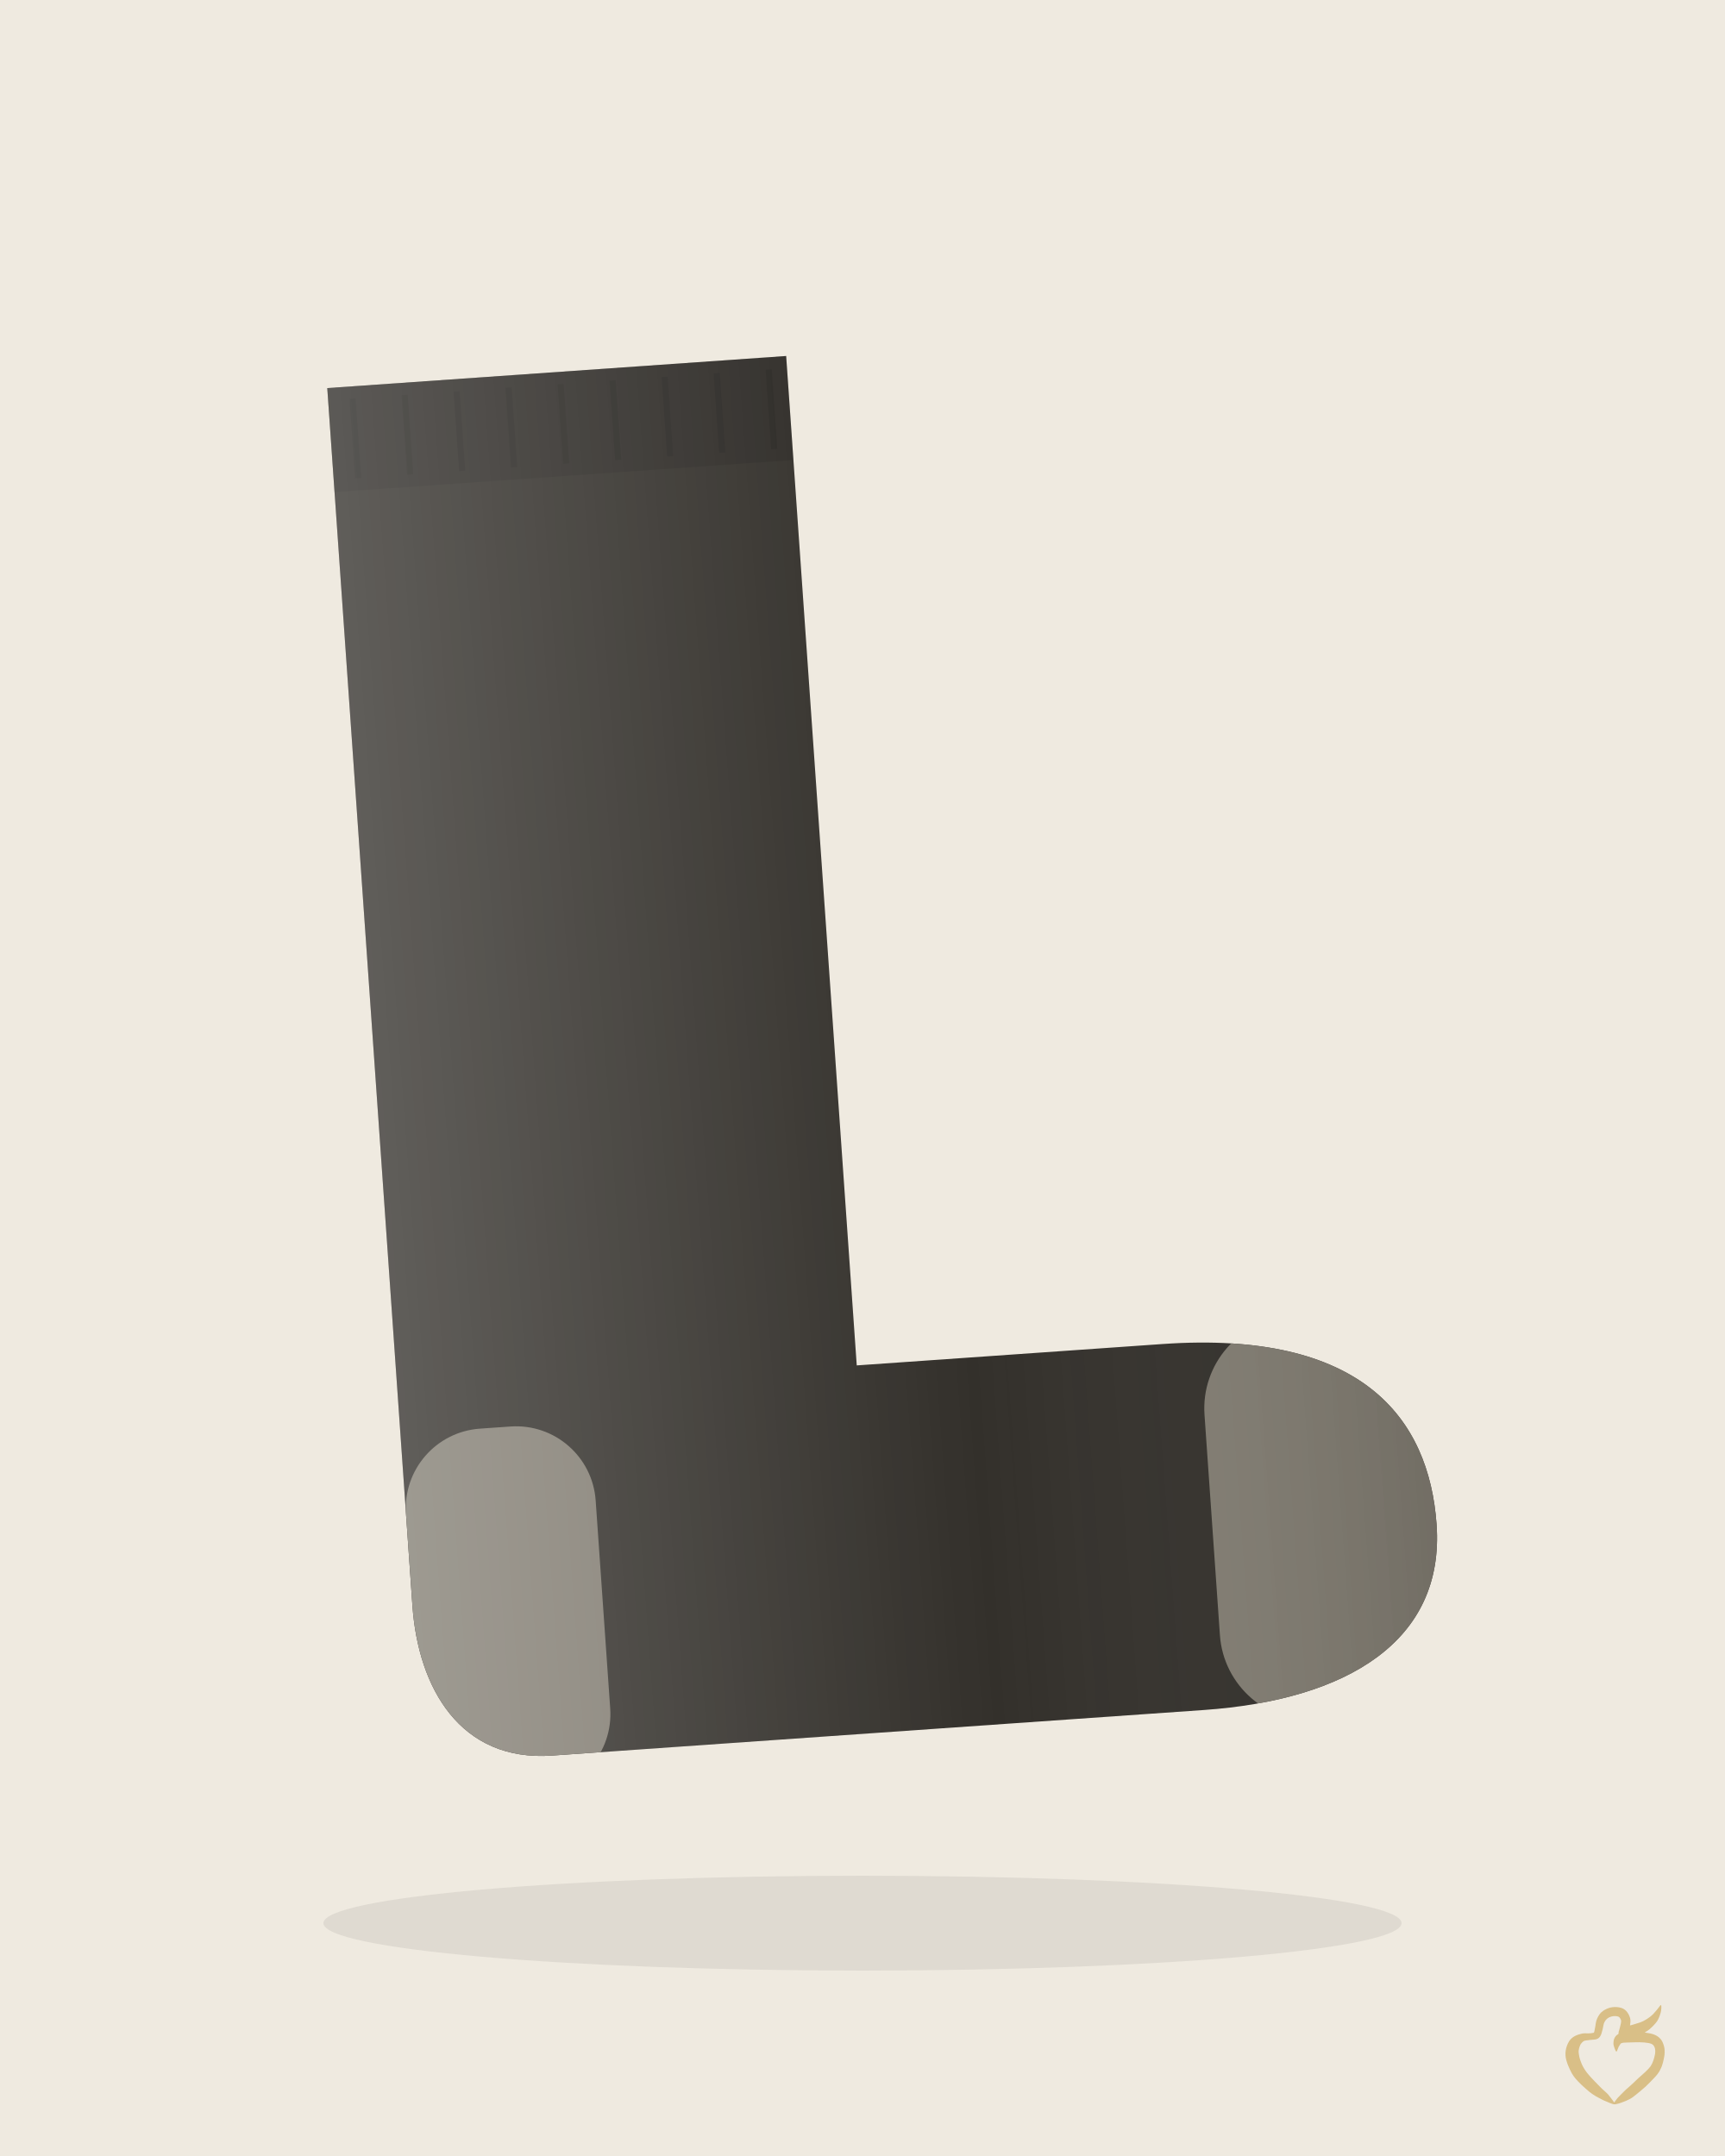
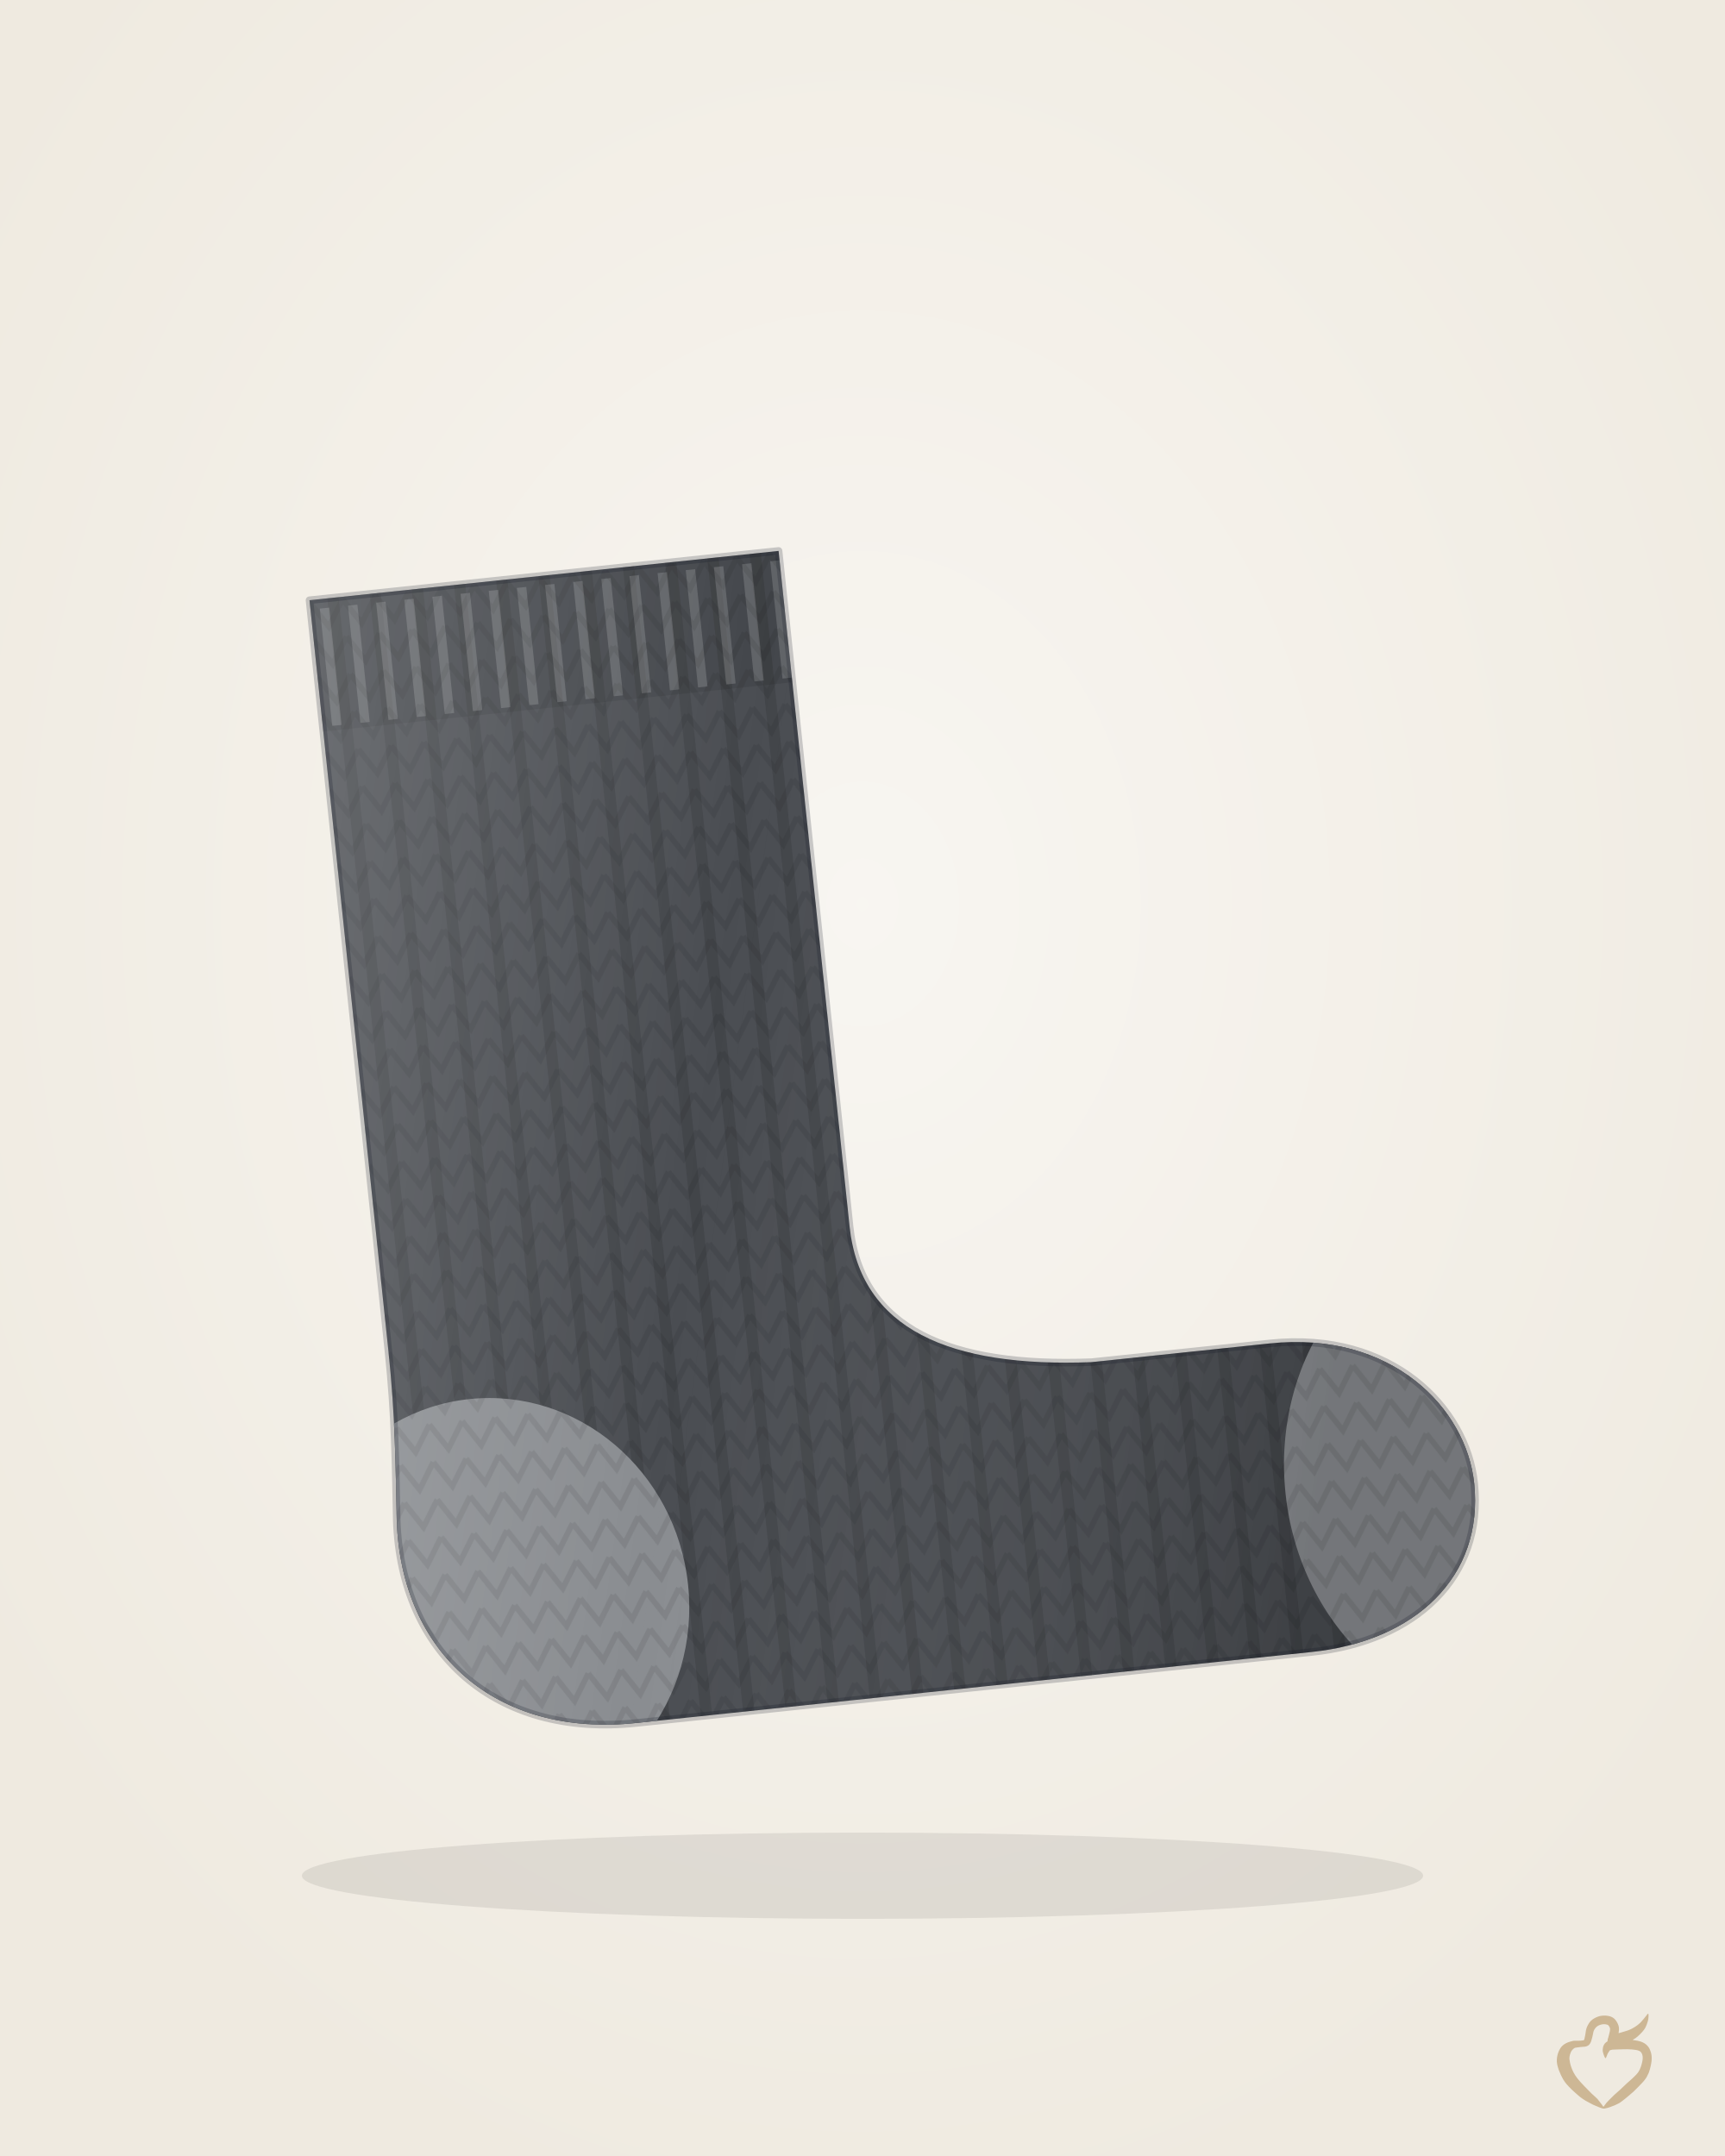
<svg xmlns="http://www.w3.org/2000/svg" viewBox="0 0 800 1000" role="img">
+   <defs>
+     <radialGradient id="light" cx=".5" cy=".42" r=".62">
+       <stop offset="0" stop-color="#fff" stop-opacity=".55" />
+       <stop offset="1" stop-color="#fff" stop-opacity="0" />
+     </radialGradient>
+   </defs>
  <rect width="800" height="1000" fill="#efeae0" />
-   <ellipse cx="400" cy="892" rx="250" ry="22" fill="#000" fill-opacity=".07" />
-   <g transform="translate(151.7778 180) rotate(-4) scale(1.422222)">
+   <rect width="800" height="1000" fill="url(#light)" />
+   <ellipse cx="400" cy="870" rx="260" ry="20" fill="#000" fill-opacity=".08" />
+   <g transform="rotate(-6 400 500) translate(168.1 130.3) scale(2.1875 2.1875)">
    <defs>
-       <clipPath id="c-wool-crew-classic-0">
-         <path d="M0 0H150V330H250C315 330 335 360 335 395C335 433 302 450 255 450H42C12 450 0 425 0 398Z" />
+       <clipPath id="c-wool-crew-classic-a">
+         <path d="M0 56H100V200C100 222 118 232 148 234H186C212 234 226 252 226 268C226 288 210 300 188 300H44C14 300 -4 280 -2 252C-1 240 0 230 0 216Z" />
      </clipPath>
-       <linearGradient id="s-wool-crew-classic-0" x1="0" x2="1">
-         <stop offset="0" stop-color="#fff" stop-opacity=".22" />
-         <stop offset=".55" stop-color="#fff" stop-opacity="0" />
-         <stop offset="1" stop-color="#000" stop-opacity=".14" />
+       <pattern id="k-wool-crew-classic-a" width="7" height="8" patternUnits="userSpaceOnUse">
+         <path d="M0 0.5L3.5 6L7 0.5" fill="none" stroke="#000" stroke-opacity=".075" stroke-width="1.2" />
+       </pattern>
+       <linearGradient id="g-wool-crew-classic-a" x1="0" x2="1" y1="0" y2="0.25">
+         <stop offset="0" stop-color="#fff" stop-opacity=".2" />
+         <stop offset=".42" stop-color="#fff" stop-opacity="0" />
+         <stop offset="1" stop-color="#000" stop-opacity=".16" />
      </linearGradient>
    </defs>
-     <path d="M0 0H150V330H250C315 330 335 360 335 395C335 433 302 450 255 450H42C12 450 0 425 0 398Z" fill="#33302b" />
-     <g clip-path="url(#c-wool-crew-classic-0)">
-       <rect x="0" y="0" width="150" height="34" fill="#000" fill-opacity=".10" />
-       <path d="M8 4V30" stroke="#000" stroke-opacity=".10" stroke-width="2" />
-       <path d="M25 4V30" stroke="#000" stroke-opacity=".10" stroke-width="2" />
-       <path d="M42 4V30" stroke="#000" stroke-opacity=".10" stroke-width="2" />
-       <path d="M59 4V30" stroke="#000" stroke-opacity=".10" stroke-width="2" />
-       <path d="M76 4V30" stroke="#000" stroke-opacity=".10" stroke-width="2" />
-       <path d="M93 4V30" stroke="#000" stroke-opacity=".10" stroke-width="2" />
-       <path d="M110 4V30" stroke="#000" stroke-opacity=".10" stroke-width="2" />
-       <path d="M127 4V30" stroke="#000" stroke-opacity=".10" stroke-width="2" />
-       <path d="M144 4V30" stroke="#000" stroke-opacity=".10" stroke-width="2" />
-       <rect x="0" y="342" width="62" height="120" rx="26" fill="#8b857a" fill-opacity=".9" />
-       <rect x="262" y="324" width="90" height="132" rx="30" fill="#8b857a" fill-opacity=".9" />
-       <rect x="0" y="0" width="340" height="450" fill="url(#s-wool-crew-classic-0)" />
+     <path d="M0 56H100V200C100 222 118 232 148 234H186C212 234 226 252 226 268C226 288 210 300 188 300H44C14 300 -4 280 -2 252C-1 240 0 230 0 216Z" fill="#4a4d52" />
+     <g clip-path="url(#c-wool-crew-classic-a)">
+       <path d="M-4 56V304" stroke="#000" stroke-opacity=".11" stroke-width="2.4" />
+       <path d="M5 56V304" stroke="#000" stroke-opacity=".11" stroke-width="2.4" />
+       <path d="M14 56V304" stroke="#000" stroke-opacity=".11" stroke-width="2.4" />
+       <path d="M23 56V304" stroke="#000" stroke-opacity=".11" stroke-width="2.4" />
+       <path d="M32 56V304" stroke="#000" stroke-opacity=".11" stroke-width="2.4" />
+       <path d="M41 56V304" stroke="#000" stroke-opacity=".11" stroke-width="2.4" />
+       <path d="M50 56V304" stroke="#000" stroke-opacity=".11" stroke-width="2.4" />
+       <path d="M59 56V304" stroke="#000" stroke-opacity=".11" stroke-width="2.4" />
+       <path d="M68 56V304" stroke="#000" stroke-opacity=".11" stroke-width="2.4" />
+       <path d="M77 56V304" stroke="#000" stroke-opacity=".11" stroke-width="2.4" />
+       <path d="M86 56V304" stroke="#000" stroke-opacity=".11" stroke-width="2.4" />
+       <path d="M95 56V304" stroke="#000" stroke-opacity=".11" stroke-width="2.4" />
+       <path d="M104 56V304" stroke="#000" stroke-opacity=".11" stroke-width="2.4" />
+       <path d="M113 56V304" stroke="#000" stroke-opacity=".11" stroke-width="2.4" />
+       <path d="M122 56V304" stroke="#000" stroke-opacity=".11" stroke-width="2.4" />
+       <path d="M131 56V304" stroke="#000" stroke-opacity=".11" stroke-width="2.4" />
+       <path d="M140 56V304" stroke="#000" stroke-opacity=".11" stroke-width="2.4" />
+       <path d="M149 56V304" stroke="#000" stroke-opacity=".11" stroke-width="2.4" />
+       <path d="M158 56V304" stroke="#000" stroke-opacity=".11" stroke-width="2.4" />
+       <path d="M167 56V304" stroke="#000" stroke-opacity=".11" stroke-width="2.4" />
+       <path d="M176 56V304" stroke="#000" stroke-opacity=".11" stroke-width="2.4" />
+       <path d="M185 56V304" stroke="#000" stroke-opacity=".11" stroke-width="2.4" />
+       <path d="M194 56V304" stroke="#000" stroke-opacity=".11" stroke-width="2.4" />
+       <path d="M203 56V304" stroke="#000" stroke-opacity=".11" stroke-width="2.4" />
+       <path d="M212 56V304" stroke="#000" stroke-opacity=".11" stroke-width="2.4" />
+       <path d="M221 56V304" stroke="#000" stroke-opacity=".11" stroke-width="2.4" />
+       <path d="M230 56V304" stroke="#000" stroke-opacity=".11" stroke-width="2.4" />
+       <rect x="-10" y="56" width="120" height="28" fill="#000" fill-opacity=".09" />
+       <path d="M3 58V83" stroke="#fff" stroke-opacity=".16" stroke-width="2" />
+       <path d="M9 58V83" stroke="#fff" stroke-opacity=".16" stroke-width="2" />
+       <path d="M15 58V83" stroke="#fff" stroke-opacity=".16" stroke-width="2" />
+       <path d="M21 58V83" stroke="#fff" stroke-opacity=".16" stroke-width="2" />
+       <path d="M27 58V83" stroke="#fff" stroke-opacity=".16" stroke-width="2" />
+       <path d="M33 58V83" stroke="#fff" stroke-opacity=".16" stroke-width="2" />
+       <path d="M39 58V83" stroke="#fff" stroke-opacity=".16" stroke-width="2" />
+       <path d="M45 58V83" stroke="#fff" stroke-opacity=".16" stroke-width="2" />
+       <path d="M51 58V83" stroke="#fff" stroke-opacity=".16" stroke-width="2" />
+       <path d="M57 58V83" stroke="#fff" stroke-opacity=".16" stroke-width="2" />
+       <path d="M63 58V83" stroke="#fff" stroke-opacity=".16" stroke-width="2" />
+       <path d="M69 58V83" stroke="#fff" stroke-opacity=".16" stroke-width="2" />
+       <path d="M75 58V83" stroke="#fff" stroke-opacity=".16" stroke-width="2" />
+       <path d="M81 58V83" stroke="#fff" stroke-opacity=".16" stroke-width="2" />
+       <path d="M87 58V83" stroke="#fff" stroke-opacity=".16" stroke-width="2" />
+       <path d="M93 58V83" stroke="#fff" stroke-opacity=".16" stroke-width="2" />
+       <path d="M99 58V83" stroke="#fff" stroke-opacity=".16" stroke-width="2" />
+       <ellipse cx="16" cy="272" rx="42" ry="44" fill="#8a8d91" />
+       <ellipse cx="232" cy="266" rx="46" ry="52" fill="#8a8d91" />
+       <rect x="-30" y="26" width="290" height="284" fill="url(#k-wool-crew-classic-a)" />
+       <rect x="-6" y="56" width="236" height="248" fill="url(#g-wool-crew-classic-a)" />
    </g>
+     <path d="M0 56H100V200C100 222 118 232 148 234H186C212 234 226 252 226 268C226 288 210 300 188 300H44C14 300 -4 280 -2 252C-1 240 0 230 0 216Z" fill="none" stroke="#0b1220" stroke-opacity=".2" stroke-width="1.6" stroke-linejoin="round" />
  </g>
-   <g transform="translate(726 930) scale(0.071)" fill="#c9a24b" fill-opacity=".6" fill-rule="evenodd">
+   <g transform="translate(722 934) scale(0.0679)" fill="#b08d57" fill-opacity=".55" fill-rule="evenodd">
    <path d="M313.3 647.4C311.0 646.9 308.1 646.0 306.8 645.5C305.6 645.0 303.2 644.3 301.6 643.8C300.0 643.4 296.8 642.2 294.5 641.2C292.1 640.2 289.6 639.2 288.8 639.0C288.1 638.8 285.7 637.8 283.5 636.8C281.3 635.8 277.7 634.2 275.5 633.3C273.3 632.5 269.8 631.0 267.7 630.1C265.6 629.2 263.5 628.3 263.0 628.2C262.6 628.0 260.6 627.2 258.5 626.3C256.5 625.4 253.5 624.1 251.8 623.4C250.2 622.8 247.9 621.8 246.8 621.2C237.4 616.1 233.8 614.2 221.8 608.0C214.9 604.5 204.9 599.1 197.8 595.1C187.1 589.0 164.2 573.5 158.7 568.4C157.5 567.4 154.2 564.5 151.3 562.2C148.5 559.8 144.8 556.6 143.2 555.1C141.5 553.7 138.5 551.1 136.4 549.4C132.1 545.9 128.5 542.8 124.2 538.6C122.5 537.0 119.7 534.5 118.0 533.0C97.5 515.1 66.5 482.6 56.3 468.2C52.9 463.4 46.8 454.2 45.5 451.8C45.0 450.9 43.5 448.5 42.2 446.5C35.7 436.2 20.2 403.1 15.0 388.3C13.5 384.0 12.0 379.8 11.6 378.9C11.0 377.4 7.5 365.4 5.1 357.0C-5.6 318.5 1.1 274.3 23.3 237.5C37.0 214.8 62.1 198.1 94.5 190.0C97.4 189.2 100.6 188.4 101.5 188.0C103.6 187.3 109.7 185.9 114.5 185.1C118.5 184.5 128.9 184.3 148.5 184.7C157.7 184.8 158.9 184.8 163.2 184.1C165.7 183.7 170.6 183.0 174.0 182.7C187.9 181.2 187.1 182.3 191.5 158.2C192.1 154.7 193.4 148.3 194.3 144.0C195.2 139.7 196.1 134.7 196.3 132.8C198.8 109.7 202.4 97.0 211.9 78.2C216.5 69.0 223.8 58.3 230.8 50.5C233.0 48.1 242.4 40.2 246.2 37.7C278.1 16.2 310.9 8.9 348.7 14.7C380.4 19.6 400.8 35.4 415.8 67.0C425.1 86.6 426.8 101.6 422.7 126.0C422.3 128.1 421.9 130.2 421.8 130.8C421.4 133.4 422.9 133.3 432.8 130.3C435.8 129.4 445.1 126.6 453.7 124.1C485.2 115.0 493.6 111.9 513.1 102.1C522.7 97.3 542.0 85.2 548.6 79.8C551.6 77.4 554.0 75.5 557.7 72.7C563.0 68.6 568.5 63.7 572.5 59.6C578.9 53.0 581.1 50.5 591.0 38.5C592.1 37.2 593.8 35.2 594.8 34.0C598.1 30.2 607.0 19.0 609.0 16.2C618.7 2.3 622.7 -1.6 624.8 0.5C628.1 3.8 626.5 35.2 622.3 49.0C616.0 69.8 612.4 79.7 607.3 89.8C605.2 93.9 603.2 97.7 602.8 98.4C602.4 99.0 601.3 101.0 600.3 102.7C599.4 104.4 597.0 107.9 595.0 110.3C593.1 112.8 590.4 116.3 589.0 118.0C579.0 130.9 549.2 159.5 539.7 165.2C538.3 166.1 534.8 168.3 532.0 170.2C529.2 172.1 525.2 174.5 523.1 175.6C516.3 179.4 516.5 179.5 528.8 181.2C539.3 182.6 549.2 184.1 551.5 184.8C552.4 185.1 556.5 186.1 560.7 187.0C599.5 195.9 626.7 218.5 638.1 251.2C639.0 253.6 640.5 257.9 641.5 260.8C643.5 266.8 645.7 275.8 646.5 281.7C648.1 294.3 648.1 294.2 647.9 307.8C647.7 321.5 647.2 326.3 645.0 337.7C644.7 339.6 644.1 342.7 643.8 344.7C643.5 346.6 643.0 349.2 642.7 350.5C642.3 351.8 641.8 354.2 641.5 355.8C639.5 367.1 633.6 388.7 630.0 397.7C628.9 400.5 627.5 404.3 626.8 406.2C625.2 410.5 617.3 426.7 614.8 430.5C613.8 432.2 612.2 434.8 611.3 436.5C610.3 438.2 608.4 441.2 606.8 443.2C605.3 445.2 603.5 447.8 602.7 448.9C601.9 450.1 600.1 452.5 598.6 454.3C597.1 456.0 594.9 458.7 593.7 460.2C592.5 461.6 590.7 463.7 589.7 464.8C588.6 465.9 586.7 468.2 585.3 469.8C581.7 474.2 558.1 498.8 552.2 504.3C546.1 510.1 528.1 527.7 526.1 529.9C524.9 531.3 522.8 533.2 521.5 534.3C518.0 537.1 510.7 543.4 506.7 547.0C504.7 548.8 502.3 550.9 501.3 551.7C500.3 552.5 498.2 554.4 496.5 555.8C493.3 558.7 489.0 562.3 480.7 569.1C477.8 571.4 475.3 573.5 475.0 573.8C474.7 574.2 472.6 575.9 470.3 577.7C465.9 581.2 461.1 585.0 457.7 587.8C456.5 588.7 453.9 590.8 451.8 592.3C449.8 593.9 446.9 596.1 445.5 597.2C434.8 605.6 430.8 608.3 420.6 613.7C414.1 617.1 399.5 624.0 395.3 625.7C393.8 626.3 390.6 627.6 388.2 628.5C383.6 630.4 368.5 636.1 362.2 638.4C360.2 639.1 356.2 640.4 353.5 641.2C350.8 642.0 346.4 643.2 343.9 644.0C329.0 648.4 321.7 649.2 313.3 647.4ZM319.4 635.1C319.7 634.8 321.4 632.4 323.2 629.8C334.6 613.3 343.8 602.5 357.5 589.4C366.6 580.6 384.2 563.0 387.6 559.4C389.1 557.7 391.9 555.0 393.8 553.4C395.6 551.8 398.5 549.3 400.1 547.8C401.8 546.3 404.2 544.2 405.5 543.1C406.8 542.1 410.6 538.8 413.8 535.8C417.1 532.9 421.1 529.4 422.6 528.0C424.2 526.7 426.8 524.3 428.4 522.9C429.9 521.4 433.6 518.0 436.5 515.3C446.8 505.9 464.0 489.6 464.0 489.3C464.0 489.2 466.6 486.7 469.7 483.8C472.9 480.9 477.2 476.8 479.3 474.8C481.4 472.8 484.4 470.2 485.9 469.0C488.6 466.8 494.9 461.2 499.2 457.3C500.4 456.1 503.1 453.8 505.0 452.1C508.7 449.0 510.6 447.3 521.1 437.4C537.2 422.3 550.6 408.0 555.9 400.1C558.9 395.7 564.5 386.0 566.2 382.2C568.8 376.6 573.2 365.6 574.0 362.8C574.4 361.6 575.3 358.8 576.0 356.7C576.7 354.6 578.1 349.9 579.0 346.3C579.9 342.8 581.3 337.7 582.0 335.0C593.0 294.0 584.8 262.3 560.8 252.9C540.4 244.8 496.3 241.2 446.3 243.3C429.0 244.1 419.7 244.4 403.7 244.6C380.5 245.1 375.7 245.6 368.1 248.2C360.4 250.9 360.0 251.3 354.2 261.8C353.3 263.5 351.9 265.7 351.0 266.8C348.3 270.3 345.0 277.5 342.2 286.0C338.7 296.6 334.8 304.0 332.7 304.0C329.1 304.0 319.3 280.8 314.5 260.9C312.4 252.1 313.9 232.8 317.6 222.2C322.3 208.6 332.2 196.5 343.5 190.6C346.8 188.9 346.6 189.5 346.8 182.7C347.0 175.9 348.2 170.7 350.6 165.9C351.0 165.0 351.6 162.9 351.9 161.2C352.5 157.1 353.4 153.9 355.5 147.5C360.1 133.6 364.4 110.5 363.9 102.7C363.5 96.8 357.3 84.5 352.3 79.7C343.7 71.3 319.0 69.1 299.5 74.9C279.5 80.8 264.7 92.3 256.8 108.1C256.1 109.4 255.2 111.0 254.8 111.7C251.9 116.3 249.4 124.6 248.0 133.8C247.2 139.8 243.6 156.4 242.6 159.7C241.3 163.2 240.1 167.5 239.5 170.2C230.1 211.7 215.3 225.2 178.0 226.3C168.2 226.7 166.5 226.8 159.9 227.8C156.0 228.5 151.1 229.2 149.1 229.3C147.1 229.5 144.5 229.8 143.2 230.0C141.9 230.2 139.7 230.4 138.3 230.5C134.8 230.8 126.8 232.2 124.1 233.0C115.3 235.7 98.9 253.0 95.8 263.0C95.3 264.6 94.3 267.3 93.5 269.2C86.7 285.2 84.4 303.9 87.3 318.0C87.9 320.9 88.6 325.0 88.9 327.2C89.1 329.4 89.8 333.0 90.3 335.3C90.9 337.6 91.4 340.3 91.7 341.4C91.9 342.4 92.5 344.8 93.0 346.7C93.6 348.6 94.6 352.3 95.4 355.0C96.1 357.7 97.3 361.4 98.1 363.3C98.8 365.3 100.1 368.7 100.9 370.9C101.7 373.2 103.6 377.9 105.1 381.4C106.7 385.0 108.3 388.7 108.7 389.7C110.6 394.6 117.2 407.1 121.5 413.8C123.3 416.8 126.0 421.2 127.5 423.6C132.4 431.8 146.8 450.2 158.2 462.8C159.8 464.6 162.4 467.5 164.0 469.3C165.5 471.1 168.5 474.3 170.6 476.5C172.8 478.7 177.0 483.2 180.0 486.4C183.0 489.7 186.3 493.1 187.3 494.1C189.8 496.5 212.6 519.8 214.0 521.5C216.9 524.9 234.0 542.2 238.2 546.0C243.0 550.2 246.9 553.9 260.3 566.0C274.1 578.7 275.3 579.8 277.1 581.9C279.0 584.1 283.3 589.5 286.7 594.0C287.8 595.6 290.1 598.4 291.7 600.3C293.3 602.3 295.1 604.7 295.9 605.7C296.6 606.7 298.6 609.3 300.4 611.5C302.1 613.7 304.5 616.9 305.7 618.5C306.8 620.2 308.4 622.2 309.2 623.2C309.9 624.1 311.1 625.7 311.7 626.7C312.3 627.7 313.6 629.6 314.6 631.0C318.1 636.0 318.4 636.2 319.4 635.1Z" />
  </g>
</svg>
